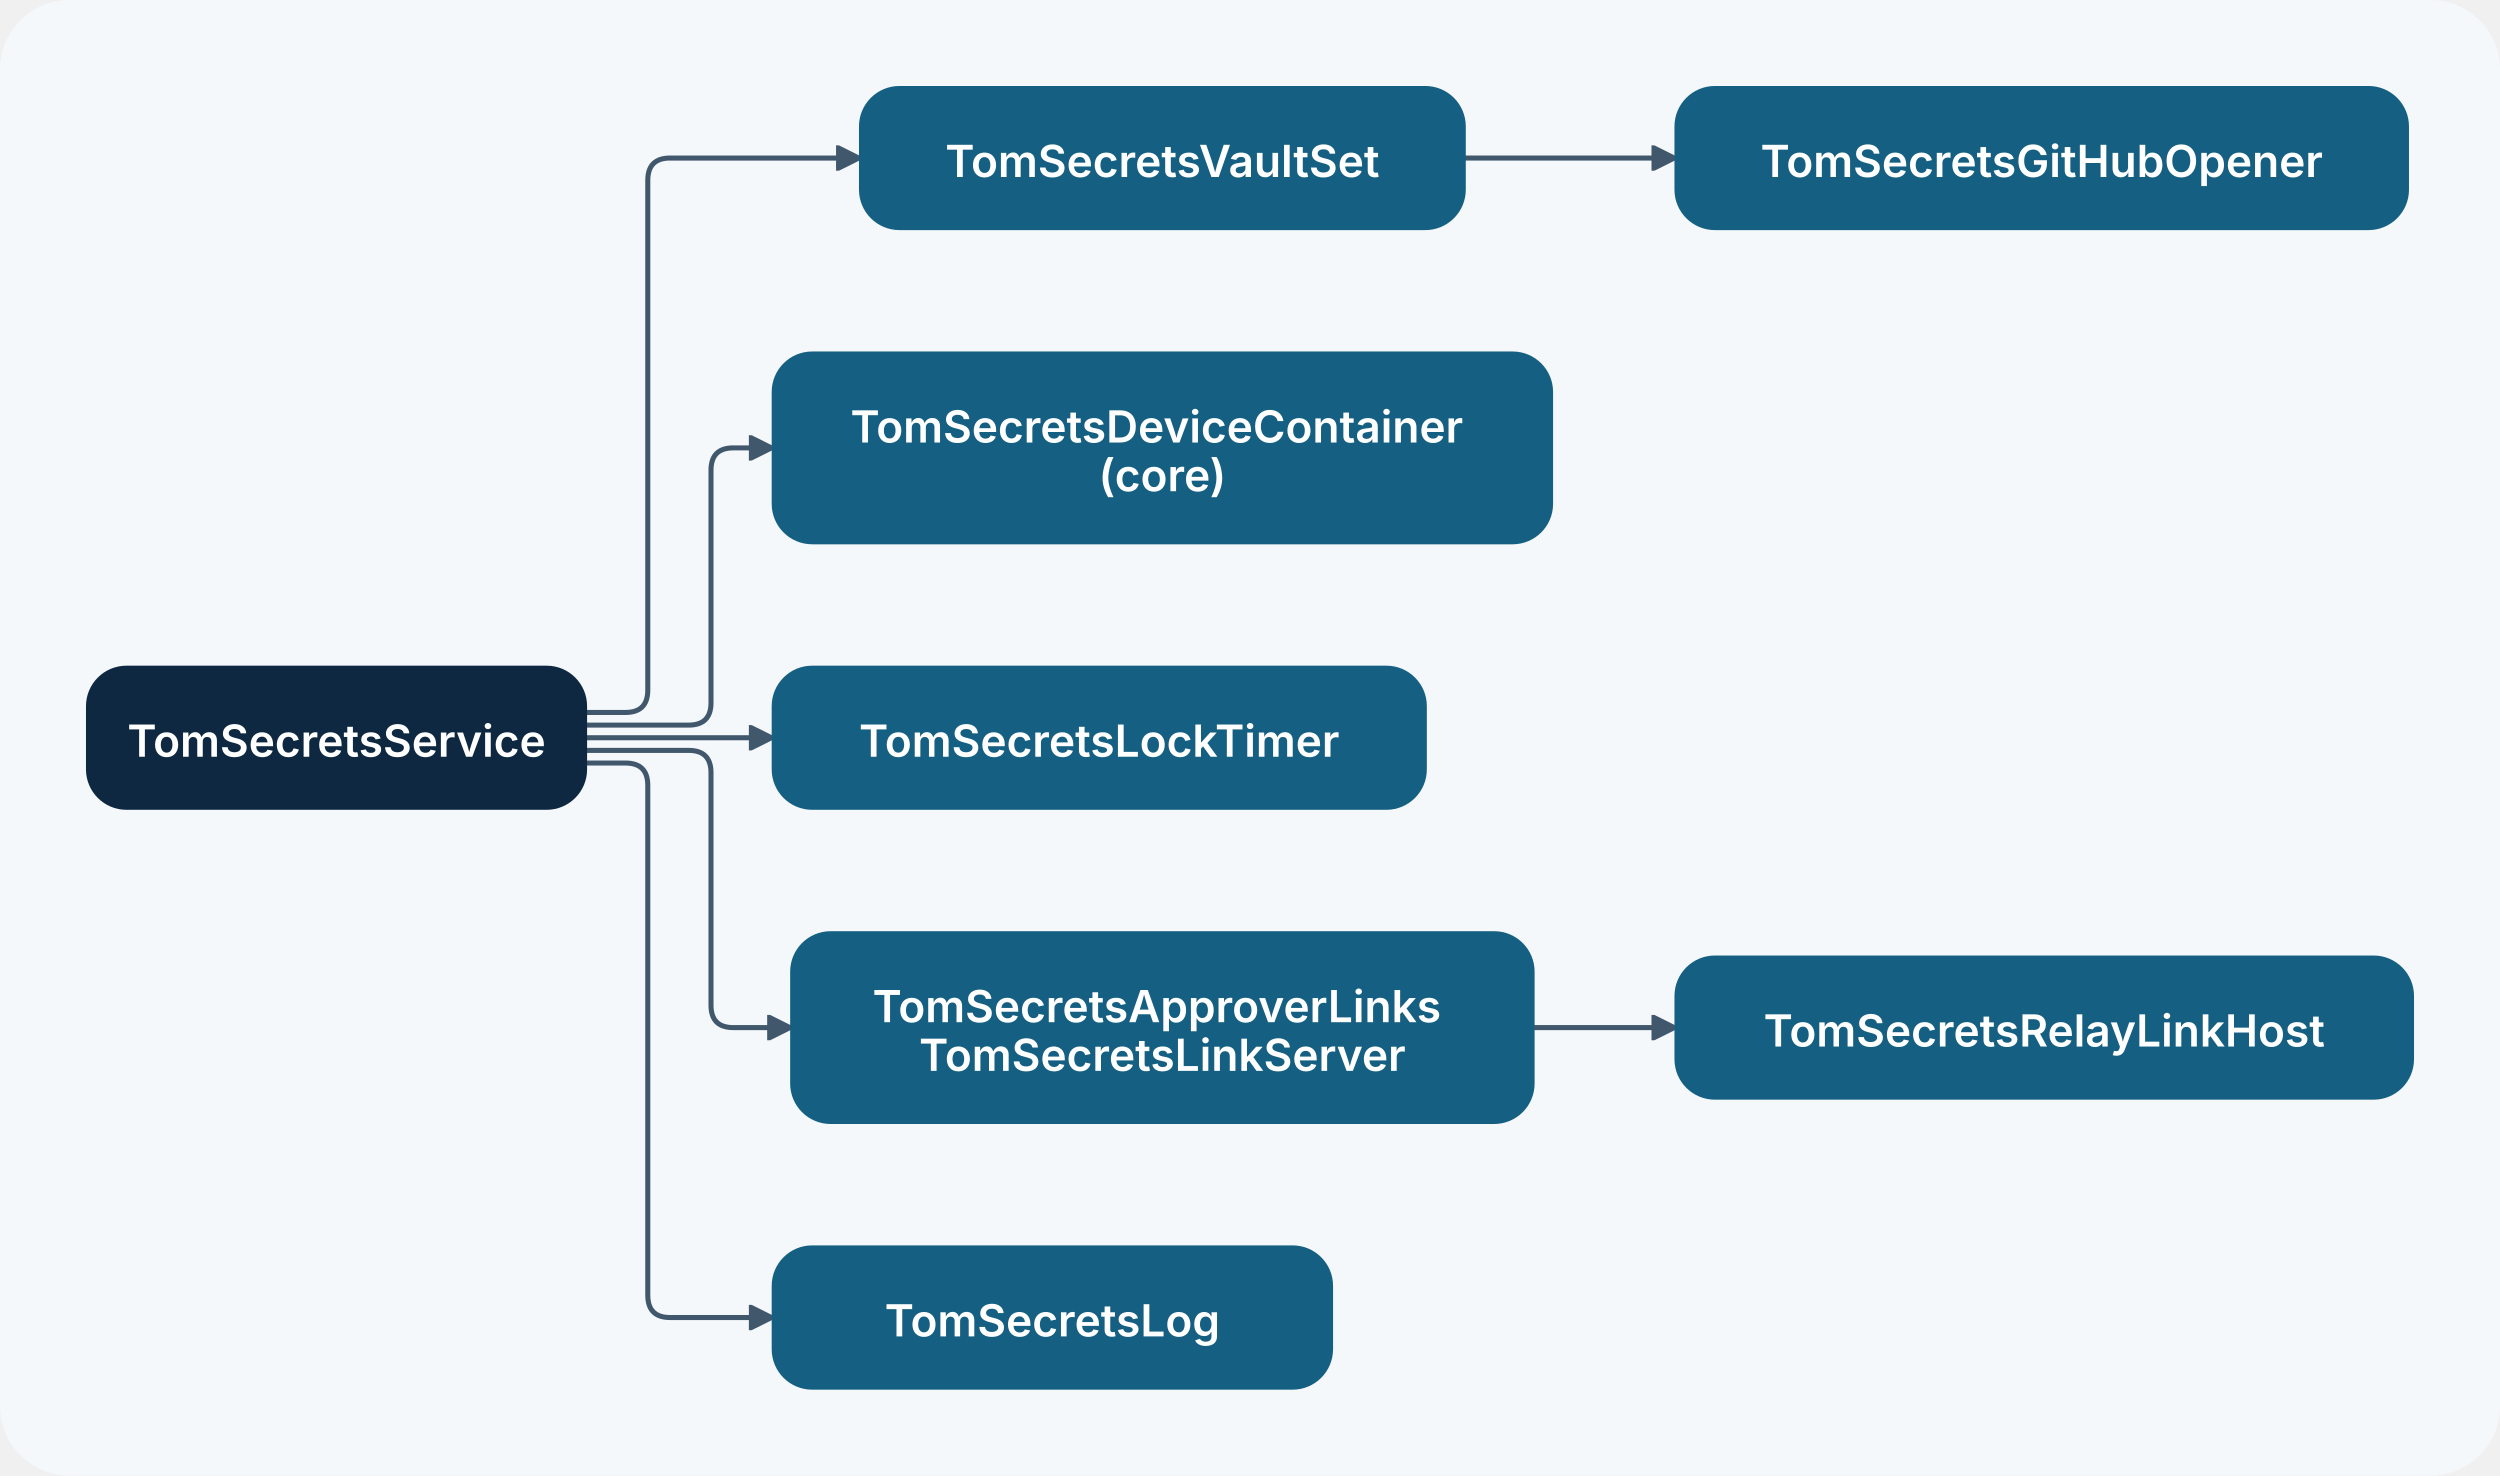
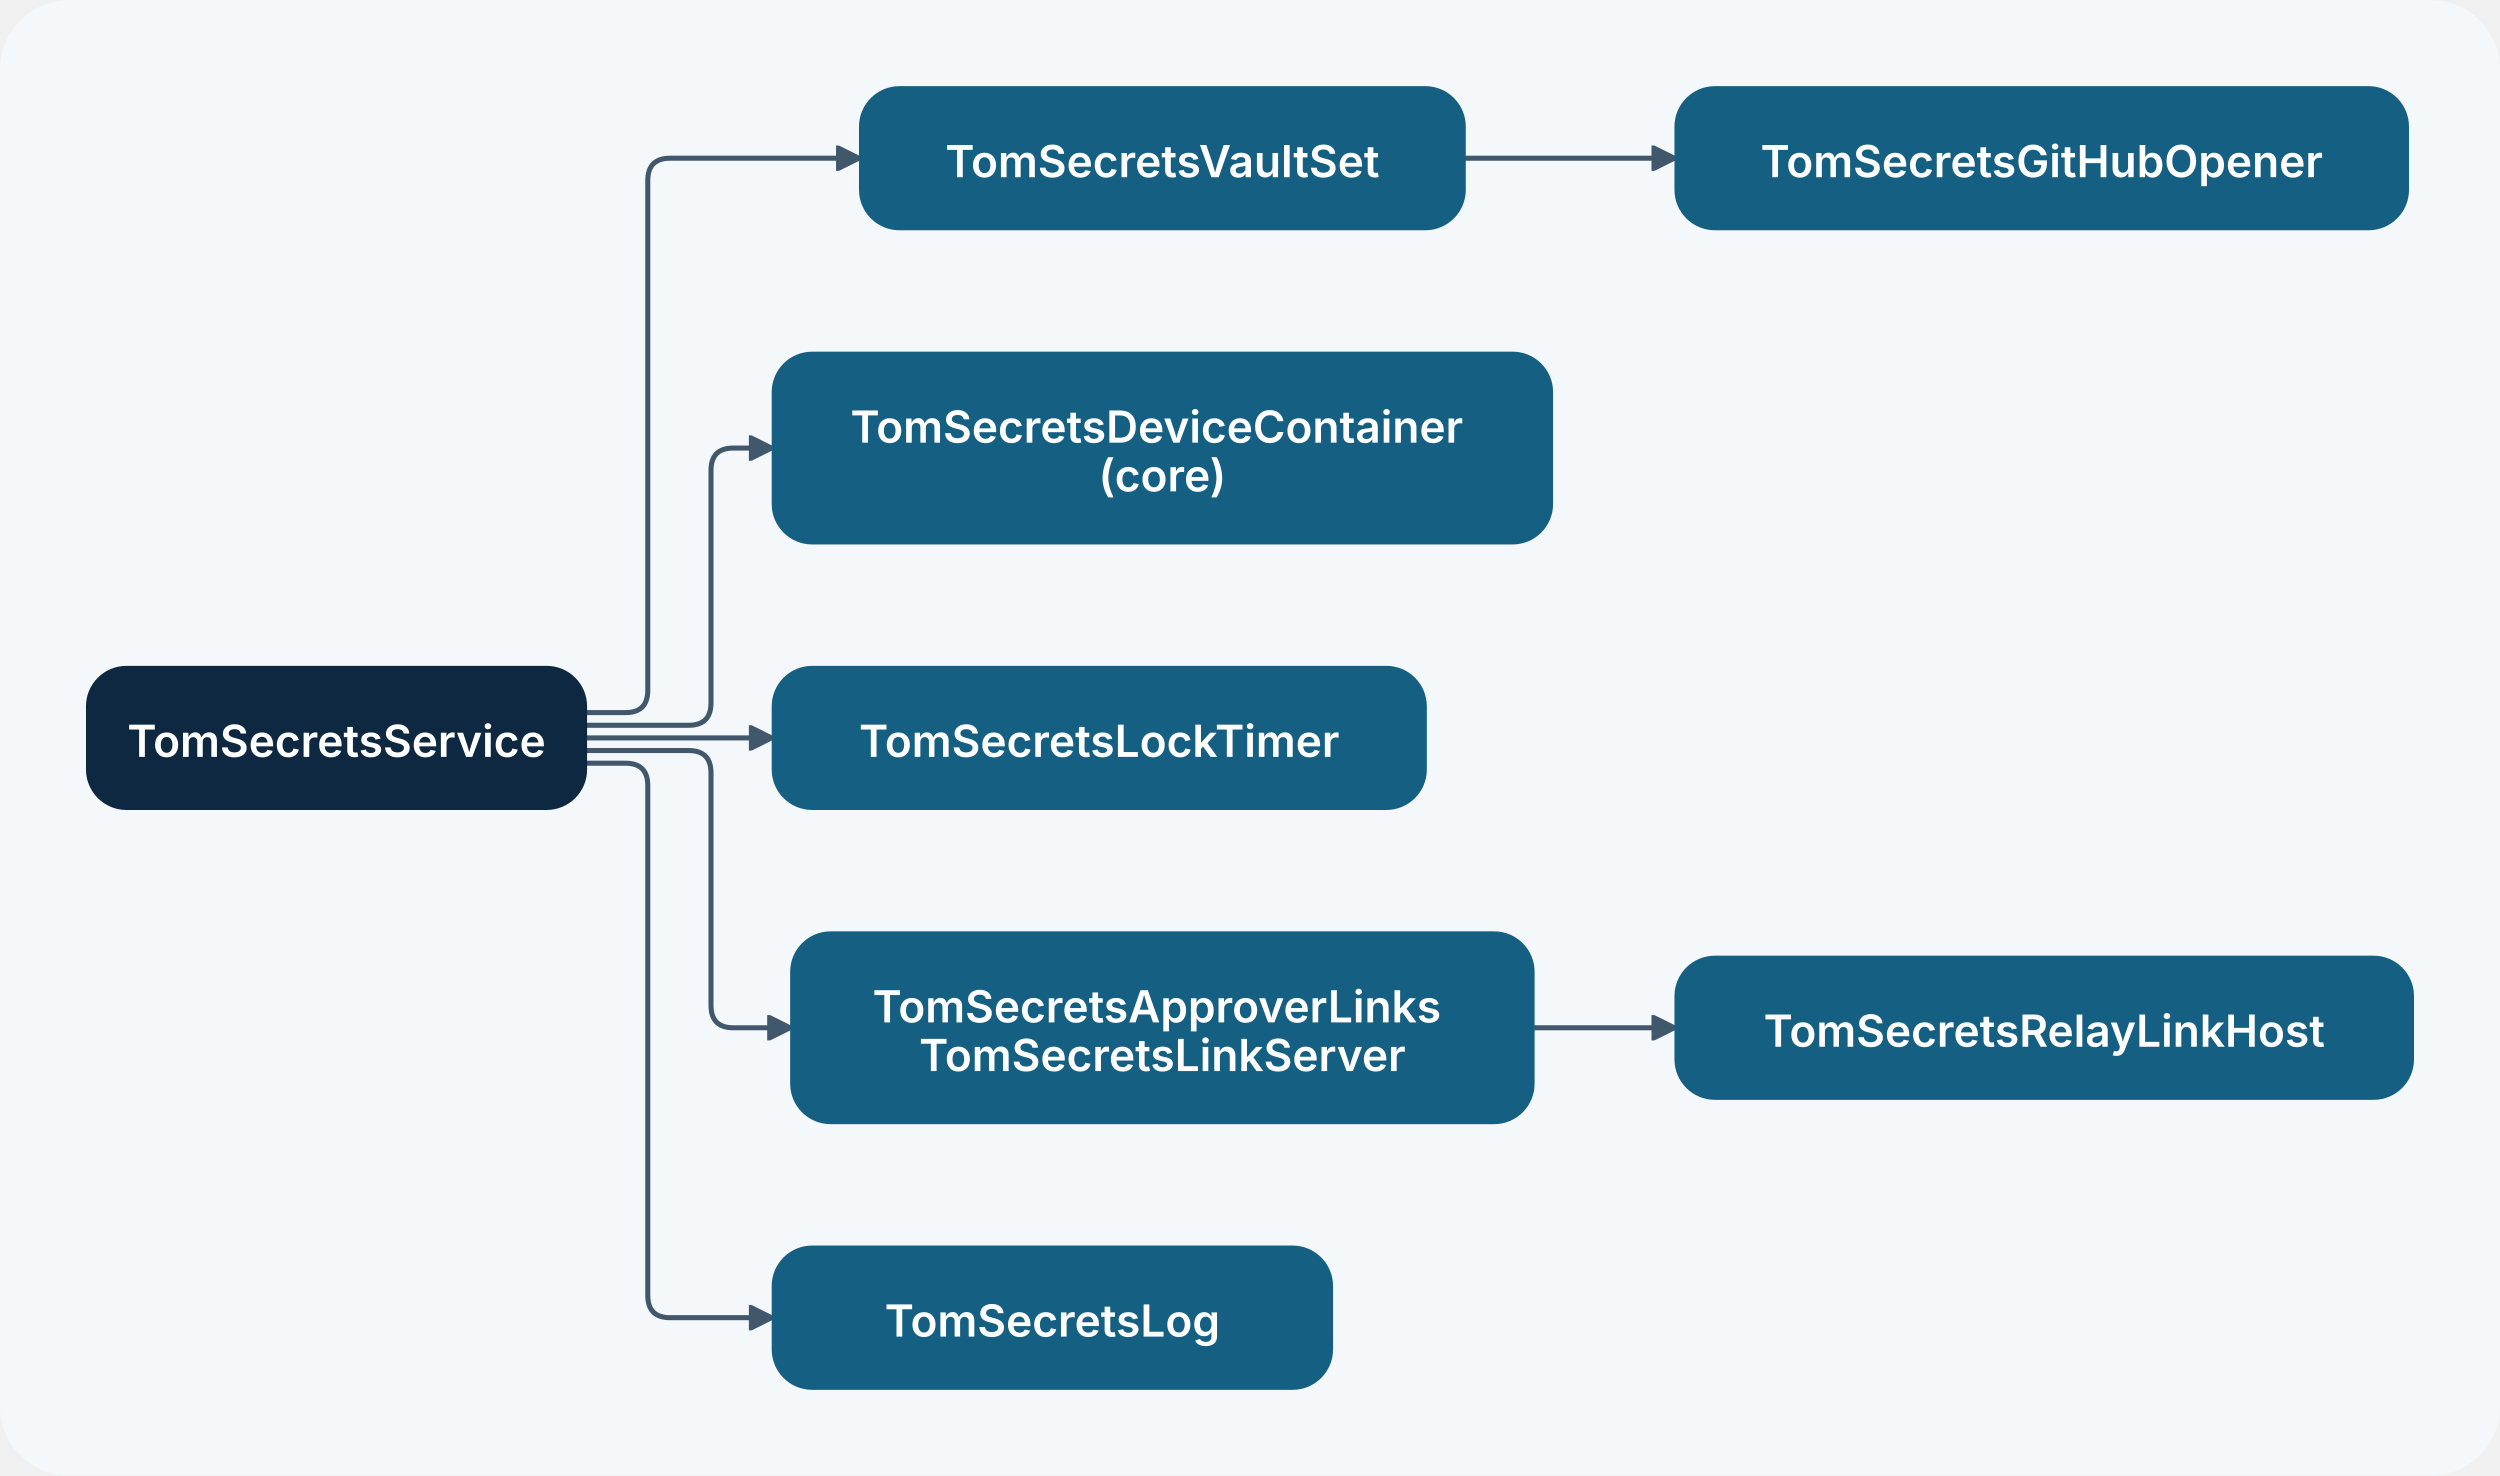
- <svg xmlns="http://www.w3.org/2000/svg" id="my-svg" width="100%" class="flowchart" viewBox="-16 -16 790.922 466.849" role="img" aria-label="The service's background parts" font-family="Inter, -apple-system, &quot;Segoe UI&quot;, Roboto, sans-serif" data-tsm-source="5c727f977843e805">
+ <svg xmlns="http://www.w3.org/2000/svg" id="my-svg" class="flowchart" viewBox="-16 -16 790.922 466.849" width="791" height="467" role="img" aria-label="The service's background parts" font-family="Inter, -apple-system, &quot;Segoe UI&quot;, Roboto, sans-serif" data-tsm-source="a6348b4eae44263c">
  <rect class="tsm-panel" x="-16" y="-16" width="790.922" height="466.849" rx="22" fill="#F4F8FB" />
-   <style>#my-svg{font-family:Inter,-apple-system,"Segoe UI",Roboto,sans-serif;font-size:14px;fill:#0E2841;}@keyframes edge-animation-frame{from{stroke-dashoffset:0;}}@keyframes dash{to{stroke-dashoffset:0;}}#my-svg .edge-animation-slow{stroke-dasharray:9,5!important;stroke-dashoffset:900;animation:dash 50s linear infinite;stroke-linecap:round;}#my-svg .edge-animation-fast{stroke-dasharray:9,5!important;stroke-dashoffset:900;animation:dash 20s linear infinite;stroke-linecap:round;}#my-svg .error-icon{fill:#FFFFFF;}#my-svg .error-text{fill:#000000;stroke:#000000;}#my-svg .edge-thickness-normal{stroke-width:1px;}#my-svg .edge-thickness-thick{stroke-width:3.5px;}#my-svg .edge-pattern-solid{stroke-dasharray:0;}#my-svg .edge-thickness-invisible{stroke-width:0;fill:none;}#my-svg .edge-pattern-dashed{stroke-dasharray:3;}#my-svg .edge-pattern-dotted{stroke-dasharray:2;}#my-svg .marker{fill:#41576C;stroke:#41576C;}#my-svg .marker.cross{stroke:#41576C;}#my-svg svg{font-family:Inter,-apple-system,"Segoe UI",Roboto,sans-serif;font-size:14px;}#my-svg p{margin:0;}#my-svg .label{font-family:Inter,-apple-system,"Segoe UI",Roboto,sans-serif;color:#0E2841;}#my-svg .cluster-label text{fill:#0E2841;}#my-svg .cluster-label span{color:#0E2841;}#my-svg .cluster-label span p{background-color:transparent;}#my-svg .label text,#my-svg span{fill:#0E2841;color:#0E2841;}#my-svg .node rect,#my-svg .node circle,#my-svg .node ellipse,#my-svg .node polygon,#my-svg .node path{fill:#FFFFFF;stroke:#D7E1EA;stroke-width:1px;}#my-svg .rough-node .label text,#my-svg .node .label text,#my-svg .image-shape .label,#my-svg .icon-shape .label{text-anchor:middle;}#my-svg .node .katex path{fill:#000;stroke:#000;stroke-width:1px;}#my-svg .rough-node .label,#my-svg .node .label,#my-svg .image-shape .label,#my-svg .icon-shape .label{text-align:center;}#my-svg .node.clickable{cursor:pointer;}#my-svg .root .anchor path{fill:#41576C!important;stroke-width:0;stroke:#41576C;}#my-svg .arrowheadPath{fill:#0b0704;}#my-svg .edgePaths .path{stroke:#41576C;stroke-width:1px;}#my-svg .flowchart-link{stroke:#41576C;fill:none;}#my-svg .edgeLabel{background-color:#F4F8FB;text-align:center;}#my-svg .edgeLabel p{background-color:#F4F8FB;}#my-svg .edgeLabel rect{opacity:0.5;background-color:#F4F8FB;fill:#F4F8FB;}#my-svg .labelBkg{background-color:rgba(244, 248, 251, 0.5);}#my-svg .cluster rect{fill:#FFFFFF;stroke:#C9D8E4;stroke-width:1px;}#my-svg .cluster text{fill:#0E2841;}#my-svg .cluster span{color:#0E2841;}#my-svg .node .collapsed-indicator{fill:#C9D8E4;stroke:none;opacity:0.6;}#my-svg .node .collapsed-separator{stroke:#C9D8E4;stroke-width:0.75px;}#my-svg div.mermaidTooltip{position:absolute;text-align:center;max-width:200px;padding:2px;font-family:Inter,-apple-system,"Segoe UI",Roboto,sans-serif;font-size:12px;background:#FFFFFF;border:1px solid hsl(0, 0%, 90%);border-radius:2px;pointer-events:none;z-index:100;}#my-svg .flowchartTitleText{text-anchor:middle;font-size:18px;fill:#0E2841;}#my-svg rect.text{fill:none;stroke-width:0;}#my-svg .icon-shape,#my-svg .image-shape{background-color:#F4F8FB;text-align:center;}#my-svg .icon-shape p,#my-svg .image-shape p{background-color:#F4F8FB;padding:2px;}#my-svg .icon-shape .label rect,#my-svg .image-shape .label rect{opacity:0.5;background-color:#F4F8FB;fill:#F4F8FB;}#my-svg .label-icon{display:inline-block;height:1em;overflow:visible;vertical-align:-0.125em;}#my-svg .node .label-icon path{fill:currentColor;stroke:revert;stroke-width:revert;}#my-svg .node .neo-node{stroke:#D7E1EA;}#my-svg [data-look="neo"].node rect,#my-svg [data-look="neo"].cluster rect,#my-svg [data-look="neo"].node polygon{stroke:url(#my-svg-gradient);filter:drop-shadow( 1px 2px 2px rgba(185,185,185,1));}#my-svg [data-look="neo"].swimlane.cluster rect{filter:none;}#my-svg [data-look="neo"].node path{stroke:url(#my-svg-gradient);stroke-width:1px;}#my-svg [data-look="neo"].node .outer-path{filter:drop-shadow( 1px 2px 2px rgba(185,185,185,1));}#my-svg [data-look="neo"].node .neo-line path{stroke:#D7E1EA;filter:none;}#my-svg [data-look="neo"].node circle{stroke:url(#my-svg-gradient);filter:drop-shadow( 1px 2px 2px rgba(185,185,185,1));}#my-svg [data-look="neo"].node circle .state-start{fill:#000000;}#my-svg [data-look="neo"].icon-shape .icon{fill:url(#my-svg-gradient);filter:drop-shadow( 1px 2px 2px rgba(185,185,185,1));}#my-svg [data-look="neo"].icon-shape .icon-neo path{stroke:url(#my-svg-gradient);filter:drop-shadow( 1px 2px 2px rgba(185,185,185,1));}#my-svg .node rect,#my-svg .node polygon,#my-svg .node path,#my-svg .node circle{rx:12px;ry:12px;stroke-width:1.6px;}#my-svg .edgePath .path,#my-svg .flowchart-link{stroke-width:1.6px;}#my-svg .cluster rect{rx:18px;ry:18px;stroke-width:1.6px;}#my-svg .cluster-label .nodeLabel,#my-svg .cluster-label text{font-weight:700;letter-spacing:0.04em;text-transform:uppercase;font-size:13px;}#my-svg .nodeLabel,#my-svg .node text,#my-svg .node tspan{font-weight:600!important;}#my-svg .cluster-label tspan{font-weight:700!important;}#my-svg .edgeLabel,#my-svg .edgeLabel text,#my-svg .edgeLabel tspan{font-size:11.5px;fill:rgb(65, 87, 108);color:rgb(65, 87, 108);font-weight:400!important;}#my-svg .edgeLabel rect,#my-svg .labelBkg{opacity:1!important;fill:rgb(244, 248, 251)!important;}#my-svg .node,#my-svg .cluster,#my-svg .node rect,#my-svg .node path,#my-svg .node polygon,#my-svg .cluster rect{filter:none!important;}#my-svg .edge-pattern-dotted,#my-svg .edge-pattern-dashed{stroke:rgb(160, 43, 147)!important;stroke-dasharray:6,5!important;}#my-svg marker path{fill:rgb(65, 87, 108);stroke:rgb(65, 87, 108);}#my-svg :root{--mermaid-font-family:Inter,-apple-system,"Segoe UI",Roboto,sans-serif;}#my-svg .program rect{fill:rgb(14, 40, 65)!important;color:rgb(255, 255, 255)!important;stroke:rgb(14, 40, 65)!important;}#my-svg .program polygon{fill:rgb(14, 40, 65)!important;color:rgb(255, 255, 255)!important;stroke:rgb(14, 40, 65)!important;}#my-svg .program ellipse{fill:rgb(14, 40, 65)!important;color:rgb(255, 255, 255)!important;stroke:rgb(14, 40, 65)!important;}#my-svg .program circle{fill:rgb(14, 40, 65)!important;color:rgb(255, 255, 255)!important;stroke:rgb(14, 40, 65)!important;}#my-svg .program path{fill:rgb(14, 40, 65)!important;color:rgb(255, 255, 255)!important;stroke:rgb(14, 40, 65)!important;}#my-svg .program tspan{fill:rgb(255, 255, 255)!important;}#my-svg .library rect{fill:rgb(21, 96, 130)!important;color:rgb(255, 255, 255)!important;stroke:rgb(21, 96, 130)!important;}#my-svg .library polygon{fill:rgb(21, 96, 130)!important;color:rgb(255, 255, 255)!important;stroke:rgb(21, 96, 130)!important;}#my-svg .library ellipse{fill:rgb(21, 96, 130)!important;color:rgb(255, 255, 255)!important;stroke:rgb(21, 96, 130)!important;}#my-svg .library circle{fill:rgb(21, 96, 130)!important;color:rgb(255, 255, 255)!important;stroke:rgb(21, 96, 130)!important;}#my-svg .library path{fill:rgb(21, 96, 130)!important;color:rgb(255, 255, 255)!important;stroke:rgb(21, 96, 130)!important;}#my-svg .library tspan{fill:rgb(255, 255, 255)!important;}#my-svg .client rect{fill:rgb(234, 244, 250)!important;color:rgb(14, 40, 65)!important;stroke:rgb(191, 217, 234)!important;}#my-svg .client polygon{fill:rgb(234, 244, 250)!important;color:rgb(14, 40, 65)!important;stroke:rgb(191, 217, 234)!important;}#my-svg .client ellipse{fill:rgb(234, 244, 250)!important;color:rgb(14, 40, 65)!important;stroke:rgb(191, 217, 234)!important;}#my-svg .client circle{fill:rgb(234, 244, 250)!important;color:rgb(14, 40, 65)!important;stroke:rgb(191, 217, 234)!important;}#my-svg .client path{fill:rgb(234, 244, 250)!important;color:rgb(14, 40, 65)!important;stroke:rgb(191, 217, 234)!important;}#my-svg .client tspan{fill:rgb(14, 40, 65)!important;}#my-svg .file rect{fill:rgb(255, 247, 237)!important;color:rgb(14, 40, 65)!important;stroke:rgb(243, 214, 190)!important;}#my-svg .file polygon{fill:rgb(255, 247, 237)!important;color:rgb(14, 40, 65)!important;stroke:rgb(243, 214, 190)!important;}#my-svg .file ellipse{fill:rgb(255, 247, 237)!important;color:rgb(14, 40, 65)!important;stroke:rgb(243, 214, 190)!important;}#my-svg .file circle{fill:rgb(255, 247, 237)!important;color:rgb(14, 40, 65)!important;stroke:rgb(243, 214, 190)!important;}#my-svg .file path{fill:rgb(255, 247, 237)!important;color:rgb(14, 40, 65)!important;stroke:rgb(243, 214, 190)!important;}#my-svg .file tspan{fill:rgb(14, 40, 65)!important;}#my-svg .vault rect{fill:rgb(231, 246, 236)!important;color:rgb(31, 122, 46)!important;stroke:rgb(158, 217, 174)!important;}#my-svg .vault polygon{fill:rgb(231, 246, 236)!important;color:rgb(31, 122, 46)!important;stroke:rgb(158, 217, 174)!important;}#my-svg .vault ellipse{fill:rgb(231, 246, 236)!important;color:rgb(31, 122, 46)!important;stroke:rgb(158, 217, 174)!important;}#my-svg .vault circle{fill:rgb(231, 246, 236)!important;color:rgb(31, 122, 46)!important;stroke:rgb(158, 217, 174)!important;}#my-svg .vault path{fill:rgb(231, 246, 236)!important;color:rgb(31, 122, 46)!important;stroke:rgb(158, 217, 174)!important;}#my-svg .vault tspan{fill:rgb(31, 122, 46)!important;}#my-svg .key rect{fill:rgb(243, 236, 247)!important;color:rgb(122, 33, 134)!important;stroke:rgb(201, 182, 216)!important;}#my-svg .key polygon{fill:rgb(243, 236, 247)!important;color:rgb(122, 33, 134)!important;stroke:rgb(201, 182, 216)!important;}#my-svg .key ellipse{fill:rgb(243, 236, 247)!important;color:rgb(122, 33, 134)!important;stroke:rgb(201, 182, 216)!important;}#my-svg .key circle{fill:rgb(243, 236, 247)!important;color:rgb(122, 33, 134)!important;stroke:rgb(201, 182, 216)!important;}#my-svg .key path{fill:rgb(243, 236, 247)!important;color:rgb(122, 33, 134)!important;stroke:rgb(201, 182, 216)!important;}#my-svg .key tspan{fill:rgb(122, 33, 134)!important;}#my-svg .external rect{fill:rgb(255, 255, 255)!important;color:rgb(14, 40, 65)!important;stroke:rgb(215, 225, 234)!important;}#my-svg .external polygon{fill:rgb(255, 255, 255)!important;color:rgb(14, 40, 65)!important;stroke:rgb(215, 225, 234)!important;}#my-svg .external ellipse{fill:rgb(255, 255, 255)!important;color:rgb(14, 40, 65)!important;stroke:rgb(215, 225, 234)!important;}#my-svg .external circle{fill:rgb(255, 255, 255)!important;color:rgb(14, 40, 65)!important;stroke:rgb(215, 225, 234)!important;}#my-svg .external path{fill:rgb(255, 255, 255)!important;color:rgb(14, 40, 65)!important;stroke:rgb(215, 225, 234)!important;}#my-svg .external tspan{fill:rgb(14, 40, 65)!important;}#my-svg .person rect{fill:rgb(234, 244, 250)!important;color:rgb(14, 40, 65)!important;stroke:rgb(191, 217, 234)!important;}#my-svg .person polygon{fill:rgb(234, 244, 250)!important;color:rgb(14, 40, 65)!important;stroke:rgb(191, 217, 234)!important;}#my-svg .person ellipse{fill:rgb(234, 244, 250)!important;color:rgb(14, 40, 65)!important;stroke:rgb(191, 217, 234)!important;}#my-svg .person circle{fill:rgb(234, 244, 250)!important;color:rgb(14, 40, 65)!important;stroke:rgb(191, 217, 234)!important;}#my-svg .person path{fill:rgb(234, 244, 250)!important;color:rgb(14, 40, 65)!important;stroke:rgb(191, 217, 234)!important;}#my-svg .person tspan{fill:rgb(14, 40, 65)!important;}#my-svg .zoneDevice rect{fill:rgb(255, 255, 255)!important;color:rgb(14, 40, 65)!important;stroke:rgb(201, 216, 228)!important;}#my-svg .zoneDevice polygon{fill:rgb(255, 255, 255)!important;color:rgb(14, 40, 65)!important;stroke:rgb(201, 216, 228)!important;}#my-svg .zoneDevice ellipse{fill:rgb(255, 255, 255)!important;color:rgb(14, 40, 65)!important;stroke:rgb(201, 216, 228)!important;}#my-svg .zoneDevice circle{fill:rgb(255, 255, 255)!important;color:rgb(14, 40, 65)!important;stroke:rgb(201, 216, 228)!important;}#my-svg .zoneDevice path{fill:rgb(255, 255, 255)!important;color:rgb(14, 40, 65)!important;stroke:rgb(201, 216, 228)!important;}#my-svg .zoneDevice tspan{fill:rgb(14, 40, 65)!important;}#my-svg .zoneSandbox rect{fill:rgb(255, 247, 237)!important;color:rgb(14, 40, 65)!important;stroke:rgb(243, 214, 190)!important;}#my-svg .zoneSandbox polygon{fill:rgb(255, 247, 237)!important;color:rgb(14, 40, 65)!important;stroke:rgb(243, 214, 190)!important;}#my-svg .zoneSandbox ellipse{fill:rgb(255, 247, 237)!important;color:rgb(14, 40, 65)!important;stroke:rgb(243, 214, 190)!important;}#my-svg .zoneSandbox circle{fill:rgb(255, 247, 237)!important;color:rgb(14, 40, 65)!important;stroke:rgb(243, 214, 190)!important;}#my-svg .zoneSandbox path{fill:rgb(255, 247, 237)!important;color:rgb(14, 40, 65)!important;stroke:rgb(243, 214, 190)!important;}#my-svg .zoneSandbox tspan{fill:rgb(14, 40, 65)!important;}#my-svg .zoneRemote rect{fill:rgb(241, 239, 232)!important;color:rgb(14, 40, 65)!important;stroke:rgb(211, 209, 199)!important;}#my-svg .zoneRemote polygon{fill:rgb(241, 239, 232)!important;color:rgb(14, 40, 65)!important;stroke:rgb(211, 209, 199)!important;}#my-svg .zoneRemote ellipse{fill:rgb(241, 239, 232)!important;color:rgb(14, 40, 65)!important;stroke:rgb(211, 209, 199)!important;}#my-svg .zoneRemote circle{fill:rgb(241, 239, 232)!important;color:rgb(14, 40, 65)!important;stroke:rgb(211, 209, 199)!important;}#my-svg .zoneRemote path{fill:rgb(241, 239, 232)!important;color:rgb(14, 40, 65)!important;stroke:rgb(211, 209, 199)!important;}#my-svg .zoneRemote tspan{fill:rgb(14, 40, 65)!important;}</style>
+   <style>#my-svg{font-family:Inter,-apple-system,"Segoe UI",Roboto,sans-serif;font-size:14px;fill:#0E2841;}@keyframes edge-animation-frame{from{stroke-dashoffset:0;}}@keyframes dash{to{stroke-dashoffset:0;}}#my-svg .edge-animation-slow{stroke-dasharray:9,5!important;stroke-dashoffset:900;animation:dash 50s linear infinite;stroke-linecap:round;}#my-svg .edge-animation-fast{stroke-dasharray:9,5!important;stroke-dashoffset:900;animation:dash 20s linear infinite;stroke-linecap:round;}#my-svg .error-icon{fill:#FFFFFF;}#my-svg .error-text{fill:#000000;stroke:#000000;}#my-svg .edge-thickness-normal{stroke-width:1px;}#my-svg .edge-thickness-thick{stroke-width:3.5px;}#my-svg .edge-pattern-solid{stroke-dasharray:0;}#my-svg .edge-thickness-invisible{stroke-width:0;fill:none;}#my-svg .edge-pattern-dashed{stroke-dasharray:3;}#my-svg .edge-pattern-dotted{stroke-dasharray:2;}#my-svg .marker{fill:#41576C;stroke:#41576C;}#my-svg .marker.cross{stroke:#41576C;}#my-svg svg{font-family:Inter,-apple-system,"Segoe UI",Roboto,sans-serif;font-size:14px;}#my-svg p{margin:0;}#my-svg .label{font-family:Inter,-apple-system,"Segoe UI",Roboto,sans-serif;color:#0E2841;}#my-svg .cluster-label text{fill:#0E2841;}#my-svg .cluster-label span{color:#0E2841;}#my-svg .cluster-label span p{background-color:transparent;}#my-svg .label text,#my-svg span{fill:#0E2841;color:#0E2841;}#my-svg .node rect,#my-svg .node circle,#my-svg .node ellipse,#my-svg .node polygon,#my-svg .node path{fill:#FFFFFF;stroke:#D7E1EA;stroke-width:1px;}#my-svg .rough-node .label text,#my-svg .node .label text,#my-svg .image-shape .label,#my-svg .icon-shape .label{text-anchor:middle;}#my-svg .node .katex path{fill:#000;stroke:#000;stroke-width:1px;}#my-svg .rough-node .label,#my-svg .node .label,#my-svg .image-shape .label,#my-svg .icon-shape .label{text-align:center;}#my-svg .node.clickable{cursor:pointer;}#my-svg .root .anchor path{fill:#41576C!important;stroke-width:0;stroke:#41576C;}#my-svg .arrowheadPath{fill:#0b0704;}#my-svg .edgePaths .path{stroke:#41576C;stroke-width:1px;}#my-svg .flowchart-link{stroke:#41576C;fill:none;}#my-svg .edgeLabel{background-color:#F4F8FB;text-align:center;}#my-svg .edgeLabel p{background-color:#F4F8FB;}#my-svg .edgeLabel rect{opacity:0.5;background-color:#F4F8FB;fill:#F4F8FB;}#my-svg .labelBkg{background-color:rgba(244, 248, 251, 0.5);}#my-svg .cluster rect{fill:#FFFFFF;stroke:#C9D8E4;stroke-width:1px;}#my-svg .cluster text{fill:#0E2841;}#my-svg .cluster span{color:#0E2841;}#my-svg .node .collapsed-indicator{fill:#C9D8E4;stroke:none;opacity:0.6;}#my-svg .node .collapsed-separator{stroke:#C9D8E4;stroke-width:0.75px;}#my-svg div.mermaidTooltip{position:absolute;text-align:center;max-width:200px;padding:2px;font-family:Inter,-apple-system,"Segoe UI",Roboto,sans-serif;font-size:12px;background:#FFFFFF;border:1px solid hsl(0, 0%, 90%);border-radius:2px;pointer-events:none;z-index:100;}#my-svg .flowchartTitleText{text-anchor:middle;font-size:18px;fill:#0E2841;}#my-svg rect.text{fill:none;stroke-width:0;}#my-svg .icon-shape,#my-svg .image-shape{background-color:#F4F8FB;text-align:center;}#my-svg .icon-shape p,#my-svg .image-shape p{background-color:#F4F8FB;padding:2px;}#my-svg .icon-shape .label rect,#my-svg .image-shape .label rect{opacity:0.5;background-color:#F4F8FB;fill:#F4F8FB;}#my-svg .label-icon{display:inline-block;height:1em;overflow:visible;vertical-align:-0.125em;}#my-svg .node .label-icon path{fill:currentColor;stroke:revert;stroke-width:revert;}#my-svg .node .neo-node{stroke:#D7E1EA;}#my-svg [data-look="neo"].node rect,#my-svg [data-look="neo"].cluster rect,#my-svg [data-look="neo"].node polygon{stroke:url(#my-svg-gradient);filter:drop-shadow( 1px 2px 2px rgba(185,185,185,1));}#my-svg [data-look="neo"].swimlane.cluster rect{filter:none;}#my-svg [data-look="neo"].node path{stroke:url(#my-svg-gradient);stroke-width:1px;}#my-svg [data-look="neo"].node .outer-path{filter:drop-shadow( 1px 2px 2px rgba(185,185,185,1));}#my-svg [data-look="neo"].node .neo-line path{stroke:#D7E1EA;filter:none;}#my-svg [data-look="neo"].node circle{stroke:url(#my-svg-gradient);filter:drop-shadow( 1px 2px 2px rgba(185,185,185,1));}#my-svg [data-look="neo"].node circle .state-start{fill:#000000;}#my-svg [data-look="neo"].icon-shape .icon{fill:url(#my-svg-gradient);filter:drop-shadow( 1px 2px 2px rgba(185,185,185,1));}#my-svg [data-look="neo"].icon-shape .icon-neo path{stroke:url(#my-svg-gradient);filter:drop-shadow( 1px 2px 2px rgba(185,185,185,1));}#my-svg .node rect,#my-svg .node polygon,#my-svg .node path,#my-svg .node circle{rx:12px;ry:12px;stroke-width:1.6px;}#my-svg .edgePath .path,#my-svg .flowchart-link{stroke-width:1.6px;}#my-svg .cluster rect{rx:18px;ry:18px;stroke-width:1.6px;}#my-svg .cluster-label .nodeLabel,#my-svg .cluster-label text{font-weight:700;letter-spacing:0.04em;text-transform:uppercase;font-size:13px;}#my-svg .nodeLabel,#my-svg .node text,#my-svg .node tspan{font-weight:600!important;}#my-svg .cluster-label tspan{font-weight:700!important;}#my-svg .edgeLabel,#my-svg .edgeLabel text,#my-svg .edgeLabel tspan{font-size:11.5px;fill:rgb(65, 87, 108);color:rgb(65, 87, 108);font-weight:400!important;}#my-svg .edgeLabel rect,#my-svg .labelBkg{opacity:1!important;fill:rgb(244, 248, 251)!important;}#my-svg .node,#my-svg .cluster,#my-svg .node rect,#my-svg .node path,#my-svg .node polygon,#my-svg .cluster rect{filter:none!important;}#my-svg .edge-pattern-dotted,#my-svg .edge-pattern-dashed{stroke:rgb(160, 43, 147)!important;stroke-dasharray:6,5!important;}#my-svg marker path{fill:rgb(65, 87, 108);stroke:rgb(65, 87, 108);}#my-svg :root{--mermaid-font-family:Inter,-apple-system,"Segoe UI",Roboto,sans-serif;}#my-svg .program rect{fill:rgb(14, 40, 65)!important;color:rgb(255, 255, 255)!important;stroke:rgb(14, 40, 65)!important;}#my-svg .program polygon{fill:rgb(14, 40, 65)!important;color:rgb(255, 255, 255)!important;stroke:rgb(14, 40, 65)!important;}#my-svg .program ellipse{fill:rgb(14, 40, 65)!important;color:rgb(255, 255, 255)!important;stroke:rgb(14, 40, 65)!important;}#my-svg .program circle{fill:rgb(14, 40, 65)!important;color:rgb(255, 255, 255)!important;stroke:rgb(14, 40, 65)!important;}#my-svg .program path{fill:rgb(14, 40, 65)!important;color:rgb(255, 255, 255)!important;stroke:rgb(14, 40, 65)!important;}#my-svg .program tspan{fill:rgb(255, 255, 255)!important;}#my-svg .library rect{fill:rgb(21, 96, 130)!important;color:rgb(255, 255, 255)!important;stroke:rgb(21, 96, 130)!important;}#my-svg .library polygon{fill:rgb(21, 96, 130)!important;color:rgb(255, 255, 255)!important;stroke:rgb(21, 96, 130)!important;}#my-svg .library ellipse{fill:rgb(21, 96, 130)!important;color:rgb(255, 255, 255)!important;stroke:rgb(21, 96, 130)!important;}#my-svg .library circle{fill:rgb(21, 96, 130)!important;color:rgb(255, 255, 255)!important;stroke:rgb(21, 96, 130)!important;}#my-svg .library path{fill:rgb(21, 96, 130)!important;color:rgb(255, 255, 255)!important;stroke:rgb(21, 96, 130)!important;}#my-svg .library tspan{fill:rgb(255, 255, 255)!important;}#my-svg .client rect{fill:rgb(234, 244, 250)!important;color:rgb(14, 40, 65)!important;stroke:rgb(191, 217, 234)!important;}#my-svg .client polygon{fill:rgb(234, 244, 250)!important;color:rgb(14, 40, 65)!important;stroke:rgb(191, 217, 234)!important;}#my-svg .client ellipse{fill:rgb(234, 244, 250)!important;color:rgb(14, 40, 65)!important;stroke:rgb(191, 217, 234)!important;}#my-svg .client circle{fill:rgb(234, 244, 250)!important;color:rgb(14, 40, 65)!important;stroke:rgb(191, 217, 234)!important;}#my-svg .client path{fill:rgb(234, 244, 250)!important;color:rgb(14, 40, 65)!important;stroke:rgb(191, 217, 234)!important;}#my-svg .client tspan{fill:rgb(14, 40, 65)!important;}#my-svg .file rect{fill:rgb(255, 247, 237)!important;color:rgb(14, 40, 65)!important;stroke:rgb(243, 214, 190)!important;}#my-svg .file polygon{fill:rgb(255, 247, 237)!important;color:rgb(14, 40, 65)!important;stroke:rgb(243, 214, 190)!important;}#my-svg .file ellipse{fill:rgb(255, 247, 237)!important;color:rgb(14, 40, 65)!important;stroke:rgb(243, 214, 190)!important;}#my-svg .file circle{fill:rgb(255, 247, 237)!important;color:rgb(14, 40, 65)!important;stroke:rgb(243, 214, 190)!important;}#my-svg .file path{fill:rgb(255, 247, 237)!important;color:rgb(14, 40, 65)!important;stroke:rgb(243, 214, 190)!important;}#my-svg .file tspan{fill:rgb(14, 40, 65)!important;}#my-svg .vault rect{fill:rgb(231, 246, 236)!important;color:rgb(31, 122, 46)!important;stroke:rgb(158, 217, 174)!important;}#my-svg .vault polygon{fill:rgb(231, 246, 236)!important;color:rgb(31, 122, 46)!important;stroke:rgb(158, 217, 174)!important;}#my-svg .vault ellipse{fill:rgb(231, 246, 236)!important;color:rgb(31, 122, 46)!important;stroke:rgb(158, 217, 174)!important;}#my-svg .vault circle{fill:rgb(231, 246, 236)!important;color:rgb(31, 122, 46)!important;stroke:rgb(158, 217, 174)!important;}#my-svg .vault path{fill:rgb(231, 246, 236)!important;color:rgb(31, 122, 46)!important;stroke:rgb(158, 217, 174)!important;}#my-svg .vault tspan{fill:rgb(31, 122, 46)!important;}#my-svg .key rect{fill:rgb(243, 236, 247)!important;color:rgb(122, 33, 134)!important;stroke:rgb(201, 182, 216)!important;}#my-svg .key polygon{fill:rgb(243, 236, 247)!important;color:rgb(122, 33, 134)!important;stroke:rgb(201, 182, 216)!important;}#my-svg .key ellipse{fill:rgb(243, 236, 247)!important;color:rgb(122, 33, 134)!important;stroke:rgb(201, 182, 216)!important;}#my-svg .key circle{fill:rgb(243, 236, 247)!important;color:rgb(122, 33, 134)!important;stroke:rgb(201, 182, 216)!important;}#my-svg .key path{fill:rgb(243, 236, 247)!important;color:rgb(122, 33, 134)!important;stroke:rgb(201, 182, 216)!important;}#my-svg .key tspan{fill:rgb(122, 33, 134)!important;}#my-svg .external rect{fill:rgb(255, 255, 255)!important;color:rgb(14, 40, 65)!important;stroke:rgb(215, 225, 234)!important;}#my-svg .external polygon{fill:rgb(255, 255, 255)!important;color:rgb(14, 40, 65)!important;stroke:rgb(215, 225, 234)!important;}#my-svg .external ellipse{fill:rgb(255, 255, 255)!important;color:rgb(14, 40, 65)!important;stroke:rgb(215, 225, 234)!important;}#my-svg .external circle{fill:rgb(255, 255, 255)!important;color:rgb(14, 40, 65)!important;stroke:rgb(215, 225, 234)!important;}#my-svg .external path{fill:rgb(255, 255, 255)!important;color:rgb(14, 40, 65)!important;stroke:rgb(215, 225, 234)!important;}#my-svg .external tspan{fill:rgb(14, 40, 65)!important;}#my-svg .step rect{fill:rgb(255, 255, 255)!important;color:rgb(14, 40, 65)!important;stroke:rgb(65, 87, 108)!important;}#my-svg .step polygon{fill:rgb(255, 255, 255)!important;color:rgb(14, 40, 65)!important;stroke:rgb(65, 87, 108)!important;}#my-svg .step ellipse{fill:rgb(255, 255, 255)!important;color:rgb(14, 40, 65)!important;stroke:rgb(65, 87, 108)!important;}#my-svg .step circle{fill:rgb(255, 255, 255)!important;color:rgb(14, 40, 65)!important;stroke:rgb(65, 87, 108)!important;}#my-svg .step path{fill:rgb(255, 255, 255)!important;color:rgb(14, 40, 65)!important;stroke:rgb(65, 87, 108)!important;}#my-svg .step tspan{fill:rgb(14, 40, 65)!important;}#my-svg .decision rect{fill:rgb(255, 255, 255)!important;color:rgb(14, 40, 65)!important;stroke:rgb(65, 87, 108)!important;}#my-svg .decision polygon{fill:rgb(255, 255, 255)!important;color:rgb(14, 40, 65)!important;stroke:rgb(65, 87, 108)!important;}#my-svg .decision ellipse{fill:rgb(255, 255, 255)!important;color:rgb(14, 40, 65)!important;stroke:rgb(65, 87, 108)!important;}#my-svg .decision circle{fill:rgb(255, 255, 255)!important;color:rgb(14, 40, 65)!important;stroke:rgb(65, 87, 108)!important;}#my-svg .decision path{fill:rgb(255, 255, 255)!important;color:rgb(14, 40, 65)!important;stroke:rgb(65, 87, 108)!important;}#my-svg .decision tspan{fill:rgb(14, 40, 65)!important;}#my-svg .person rect{fill:rgb(234, 244, 250)!important;color:rgb(14, 40, 65)!important;stroke:rgb(191, 217, 234)!important;}#my-svg .person polygon{fill:rgb(234, 244, 250)!important;color:rgb(14, 40, 65)!important;stroke:rgb(191, 217, 234)!important;}#my-svg .person ellipse{fill:rgb(234, 244, 250)!important;color:rgb(14, 40, 65)!important;stroke:rgb(191, 217, 234)!important;}#my-svg .person circle{fill:rgb(234, 244, 250)!important;color:rgb(14, 40, 65)!important;stroke:rgb(191, 217, 234)!important;}#my-svg .person path{fill:rgb(234, 244, 250)!important;color:rgb(14, 40, 65)!important;stroke:rgb(191, 217, 234)!important;}#my-svg .person tspan{fill:rgb(14, 40, 65)!important;}#my-svg .zoneDevice rect{fill:rgb(255, 255, 255)!important;color:rgb(14, 40, 65)!important;stroke:rgb(201, 216, 228)!important;}#my-svg .zoneDevice polygon{fill:rgb(255, 255, 255)!important;color:rgb(14, 40, 65)!important;stroke:rgb(201, 216, 228)!important;}#my-svg .zoneDevice ellipse{fill:rgb(255, 255, 255)!important;color:rgb(14, 40, 65)!important;stroke:rgb(201, 216, 228)!important;}#my-svg .zoneDevice circle{fill:rgb(255, 255, 255)!important;color:rgb(14, 40, 65)!important;stroke:rgb(201, 216, 228)!important;}#my-svg .zoneDevice path{fill:rgb(255, 255, 255)!important;color:rgb(14, 40, 65)!important;stroke:rgb(201, 216, 228)!important;}#my-svg .zoneDevice tspan{fill:rgb(14, 40, 65)!important;}#my-svg .zoneSandbox rect{fill:rgb(255, 247, 237)!important;color:rgb(14, 40, 65)!important;stroke:rgb(243, 214, 190)!important;}#my-svg .zoneSandbox polygon{fill:rgb(255, 247, 237)!important;color:rgb(14, 40, 65)!important;stroke:rgb(243, 214, 190)!important;}#my-svg .zoneSandbox ellipse{fill:rgb(255, 247, 237)!important;color:rgb(14, 40, 65)!important;stroke:rgb(243, 214, 190)!important;}#my-svg .zoneSandbox circle{fill:rgb(255, 247, 237)!important;color:rgb(14, 40, 65)!important;stroke:rgb(243, 214, 190)!important;}#my-svg .zoneSandbox path{fill:rgb(255, 247, 237)!important;color:rgb(14, 40, 65)!important;stroke:rgb(243, 214, 190)!important;}#my-svg .zoneSandbox tspan{fill:rgb(14, 40, 65)!important;}#my-svg .zoneRemote rect{fill:rgb(241, 239, 232)!important;color:rgb(14, 40, 65)!important;stroke:rgb(211, 209, 199)!important;}#my-svg .zoneRemote polygon{fill:rgb(241, 239, 232)!important;color:rgb(14, 40, 65)!important;stroke:rgb(211, 209, 199)!important;}#my-svg .zoneRemote ellipse{fill:rgb(241, 239, 232)!important;color:rgb(14, 40, 65)!important;stroke:rgb(211, 209, 199)!important;}#my-svg .zoneRemote circle{fill:rgb(241, 239, 232)!important;color:rgb(14, 40, 65)!important;stroke:rgb(211, 209, 199)!important;}#my-svg .zoneRemote path{fill:rgb(241, 239, 232)!important;color:rgb(14, 40, 65)!important;stroke:rgb(211, 209, 199)!important;}#my-svg .zoneRemote tspan{fill:rgb(14, 40, 65)!important;}</style>
  <g>
    <marker id="my-svg_flowchart-v2-pointEnd" class="marker flowchart-v2" viewBox="0 0 10 10" refX="5" refY="5" markerUnits="userSpaceOnUse" markerWidth="8" markerHeight="8" orient="auto">
      <path d="M 0 0 L 10 5 L 0 10 z" class="arrowMarkerPath" style="stroke-width: 1; stroke-dasharray: 1, 0;" />
    </marker>
    <marker id="my-svg_flowchart-v2-pointStart" class="marker flowchart-v2" viewBox="0 0 10 10" refX="4.5" refY="5" markerUnits="userSpaceOnUse" markerWidth="8" markerHeight="8" orient="auto">
      <path d="M 0 5 L 10 10 L 10 0 z" class="arrowMarkerPath" style="stroke-width: 1; stroke-dasharray: 1, 0;" />
    </marker>
    <marker id="my-svg_flowchart-v2-pointEnd-margin" class="marker flowchart-v2" viewBox="0 0 11.5 14" refX="11.5" refY="7" markerUnits="userSpaceOnUse" markerWidth="10.5" markerHeight="14" orient="auto">
      <path d="M 0 0 L 11.5 7 L 0 14 z" class="arrowMarkerPath" style="stroke-width: 0; stroke-dasharray: 1, 0;" />
    </marker>
    <marker id="my-svg_flowchart-v2-pointStart-margin" class="marker flowchart-v2" viewBox="0 0 11.5 14" refX="1" refY="7" markerUnits="userSpaceOnUse" markerWidth="11.5" markerHeight="14" orient="auto">
      <polygon points="0,7 11.5,14 11.5,0" class="arrowMarkerPath" style="stroke-width: 0; stroke-dasharray: 1, 0;" />
    </marker>
    <marker id="my-svg_flowchart-v2-circleEnd" class="marker flowchart-v2" viewBox="0 0 10 10" refX="11" refY="5" markerUnits="userSpaceOnUse" markerWidth="11" markerHeight="11" orient="auto">
      <circle cx="5" cy="5" r="5" class="arrowMarkerPath" style="stroke-width: 1; stroke-dasharray: 1, 0;" />
    </marker>
    <marker id="my-svg_flowchart-v2-circleStart" class="marker flowchart-v2" viewBox="0 0 10 10" refX="-1" refY="5" markerUnits="userSpaceOnUse" markerWidth="11" markerHeight="11" orient="auto">
      <circle cx="5" cy="5" r="5" class="arrowMarkerPath" style="stroke-width: 1; stroke-dasharray: 1, 0;" />
    </marker>
    <marker id="my-svg_flowchart-v2-circleEnd-margin" class="marker flowchart-v2" viewBox="0 0 10 10" refY="5" refX="12.25" markerUnits="userSpaceOnUse" markerWidth="14" markerHeight="14" orient="auto">
      <circle cx="5" cy="5" r="5" class="arrowMarkerPath" style="stroke-width: 0; stroke-dasharray: 1, 0;" />
    </marker>
    <marker id="my-svg_flowchart-v2-circleStart-margin" class="marker flowchart-v2" viewBox="0 0 10 10" refX="-2" refY="5" markerUnits="userSpaceOnUse" markerWidth="14" markerHeight="14" orient="auto">
      <circle cx="5" cy="5" r="5" class="arrowMarkerPath" style="stroke-width: 0; stroke-dasharray: 1, 0;" />
    </marker>
    <marker id="my-svg_flowchart-v2-crossEnd" class="marker cross flowchart-v2" viewBox="0 0 11 11" refX="12" refY="5.2" markerUnits="userSpaceOnUse" markerWidth="11" markerHeight="11" orient="auto">
      <path d="M 1,1 l 9,9 M 10,1 l -9,9" class="arrowMarkerPath" style="stroke-width: 2; stroke-dasharray: 1, 0;" />
    </marker>
    <marker id="my-svg_flowchart-v2-crossStart" class="marker cross flowchart-v2" viewBox="0 0 11 11" refX="-1" refY="5.2" markerUnits="userSpaceOnUse" markerWidth="11" markerHeight="11" orient="auto">
      <path d="M 1,1 l 9,9 M 10,1 l -9,9" class="arrowMarkerPath" style="stroke-width: 2; stroke-dasharray: 1, 0;" />
    </marker>
    <marker id="my-svg_flowchart-v2-crossEnd-margin" class="marker cross flowchart-v2" viewBox="0 0 15 15" refX="17.7" refY="7.5" markerUnits="userSpaceOnUse" markerWidth="12" markerHeight="12" orient="auto">
      <path d="M 1,1 L 14,14 M 1,14 L 14,1" class="arrowMarkerPath" style="stroke-width: 2.5;" />
    </marker>
    <marker id="my-svg_flowchart-v2-crossStart-margin" class="marker cross flowchart-v2" viewBox="0 0 15 15" refX="-3.5" refY="7.5" markerUnits="userSpaceOnUse" markerWidth="12" markerHeight="12" orient="auto">
      <path d="M 1,1 L 14,14 M 1,14 L 14,1" class="arrowMarkerPath" style="stroke-width: 2.5; stroke-dasharray: 1, 0;" />
    </marker>
    <g class="root">
      <g class="clusters" />
      <g class="edges edgePaths">
        <path d="M168.938,209.4L181.866,209.4Q188.938,209.4 188.938,202.329L188.938,41.071Q188.938,34 196.009,34L252.555,34" id="my-svg-L_svc_vs_0" class="edge-thickness-normal edge-pattern-solid edge-thickness-normal edge-pattern-solid flowchart-link" style=";" data-edge="true" data-et="edge" data-id="L_svc_vs_0" data-points="W3sieCI6MTY4LjkzNzUsInkiOjIwOS40MDAwMDE1MjU4Nzg5fSx7IngiOjE4OC45Mzc1LCJ5IjoyMDkuNDAwMDAxNTI1ODc4OX0seyJ4IjoxODguOTM3NSwieSI6MzR9LHsieCI6MjU2LjU1NDY4NzUsInkiOjM0fV0=" data-look="classic" marker-end="url(#my-svg_flowchart-v2-pointEnd)" />
        <path d="M446.93,34L510.547,34" id="my-svg-L_vs_gh_0" class="edge-thickness-normal edge-pattern-solid edge-thickness-normal edge-pattern-solid flowchart-link" style=";" data-edge="true" data-et="edge" data-id="L_vs_gh_0" data-points="W3sieCI6NDQ2LjkyOTY4NzUsInkiOjM0fSx7IngiOjUxNC41NDY4NzUsInkiOjM0fV0=" data-look="classic" marker-end="url(#my-svg_flowchart-v2-pointEnd)" />
        <path d="M168.938,213.4L201.866,213.4Q208.938,213.4 208.938,206.329L208.938,132.771Q208.938,125.7 216.009,125.7L224.938,125.7" id="my-svg-L_svc_dev_0" class="edge-thickness-normal edge-pattern-solid edge-thickness-normal edge-pattern-solid flowchart-link" style=";" data-edge="true" data-et="edge" data-id="L_svc_dev_0" data-points="W3sieCI6MTY4LjkzNzUsInkiOjIxMy40MDAwMDE1MjU4Nzg5fSx7IngiOjIwOC45Mzc1LCJ5IjoyMTMuNDAwMDAxNTI1ODc4OX0seyJ4IjoyMDguOTM3NSwieSI6MTI1LjcwMDAwMDc2MjkzOTQ1fSx7IngiOjIyOC45Mzc1LCJ5IjoxMjUuNzAwMDAwNzYyOTM5NDV9XQ==" data-look="classic" marker-end="url(#my-svg_flowchart-v2-pointEnd)" />
        <path d="M168.938,217.4L224.938,217.4" id="my-svg-L_svc_lock_0" class="edge-thickness-normal edge-pattern-solid edge-thickness-normal edge-pattern-solid flowchart-link" style=";" data-edge="true" data-et="edge" data-id="L_svc_lock_0" data-points="W3sieCI6MTY4LjkzNzUsInkiOjIxNy40MDAwMDE1MjU4Nzg5fSx7IngiOjIyOC45Mzc1LCJ5IjoyMTcuNDAwMDAxNTI1ODc4OX1d" data-look="classic" marker-end="url(#my-svg_flowchart-v2-pointEnd)" />
        <path d="M168.938,221.4L201.866,221.4Q208.938,221.4 208.938,228.471L208.938,302.029Q208.938,309.1 216.009,309.1L230.781,309.1" id="my-svg-L_svc_links_0" class="edge-thickness-normal edge-pattern-solid edge-thickness-normal edge-pattern-solid flowchart-link" style=";" data-edge="true" data-et="edge" data-id="L_svc_links_0" data-points="W3sieCI6MTY4LjkzNzUsInkiOjIyMS40MDAwMDE1MjU4Nzg5fSx7IngiOjIwOC45Mzc1LCJ5IjoyMjEuNDAwMDAxNTI1ODc4OX0seyJ4IjoyMDguOTM3NSwieSI6MzA5LjEwMDAwMjI4ODgxODM2fSx7IngiOjIzNC43ODEyNSwieSI6MzA5LjEwMDAwMjI4ODgxODM2fV0=" data-look="classic" marker-end="url(#my-svg_flowchart-v2-pointEnd)" />
        <path d="M468.703,309.1L510.547,309.1" id="my-svg-L_links_relay_0" class="edge-thickness-normal edge-pattern-solid edge-thickness-normal edge-pattern-solid flowchart-link" style=";" data-edge="true" data-et="edge" data-id="L_links_relay_0" data-points="W3sieCI6NDY4LjcwMzEyNSwieSI6MzA5LjEwMDAwMjI4ODgxODM2fSx7IngiOjUxNC41NDY4NzUsInkiOjMwOS4xMDAwMDIyODg4MTgzNn1d" data-look="classic" marker-end="url(#my-svg_flowchart-v2-pointEnd)" />
        <path d="M168.938,225.4L181.866,225.4Q188.938,225.4 188.938,232.471L188.938,393.753Q188.938,400.824 196.009,400.824L224.938,400.824" id="my-svg-L_svc_log_0" class="edge-thickness-normal edge-pattern-solid edge-thickness-normal edge-pattern-solid flowchart-link" style=";" data-edge="true" data-et="edge" data-id="L_svc_log_0" data-points="W3sieCI6MTY4LjkzNzUsInkiOjIyNS40MDAwMDE1MjU4Nzg5fSx7IngiOjE4OC45Mzc1LCJ5IjoyMjUuNDAwMDAxNTI1ODc4OX0seyJ4IjoxODguOTM3NSwieSI6NDAwLjgyNDQxNzExNDI1Nzh9LHsieCI6MjI4LjkzNzUsInkiOjQwMC44MjQ0MTcxMTQyNTc4fV0=" data-look="classic" marker-end="url(#my-svg_flowchart-v2-pointEnd)" />
      </g>
      <g class="edgeLabels" />
      <g class="nodes">
        <g class="node default program" id="my-svg-flowchart-svc-0" data-look="classic" transform="translate(90.46875, 217.4)">
          <rect class="basic label-container" style="fill:#0E2841 !important;stroke:#0E2841 !important" rx="5" ry="5" x="-78.469" y="-22" width="156.938" height="44" />
          <g class="label" style="color:#fff !important" transform="translate(0, -8)">
            <rect />
            <g>
              <rect class="background" style="stroke: none" />
              <text y="-10.1" style="fill:#fff !important">
                <tspan class="text-outer-tspan row" x="0" y="-0.1em" dy="1.1em">
                  <tspan font-style="normal" class="text-inner-tspan" font-weight="normal">TomSecretsService</tspan>
                </tspan>
              </text>
            </g>
          </g>
        </g>
        <g class="node default library" id="my-svg-flowchart-vs-1" data-look="classic" transform="translate(351.7422, 34)">
          <rect class="basic label-container" style="fill:#156082 !important;stroke:#156082 !important" x="-95.188" y="-22" width="190.375" height="44" />
          <g class="label" style="color:#fff !important" transform="translate(0, -8)">
            <rect />
            <g>
              <rect class="background" style="stroke: none" />
              <text y="-10.1" style="fill:#fff !important">
                <tspan class="text-outer-tspan row" x="0" y="-0.1em" dy="1.1em">
                  <tspan font-style="normal" class="text-inner-tspan" font-weight="normal">TomSecretsVaultSet</tspan>
                </tspan>
              </text>
            </g>
          </g>
        </g>
        <g class="node default library" id="my-svg-flowchart-gh-2" data-look="classic" transform="translate(629.9375, 34)">
          <rect class="basic label-container" style="fill:#156082 !important;stroke:#156082 !important" x="-115.391" y="-22" width="230.781" height="44" />
          <g class="label" style="color:#fff !important" transform="translate(0, -8)">
            <rect />
            <g>
              <rect class="background" style="stroke: none" />
              <text y="-10.1" style="fill:#fff !important">
                <tspan class="text-outer-tspan row" x="0" y="-0.1em" dy="1.1em">
                  <tspan font-style="normal" class="text-inner-tspan" font-weight="normal">TomSecretsGitHubOpener</tspan>
                </tspan>
              </text>
            </g>
          </g>
        </g>
        <g class="node default library" id="my-svg-flowchart-dev-3" data-look="classic" transform="translate(351.7422, 125.7)">
          <rect class="basic label-container" style="fill:#156082 !important;stroke:#156082 !important" x="-122.805" y="-29.7" width="245.609" height="59.4" />
          <g class="label" style="color:#fff !important" transform="translate(0, -15.7)">
            <rect />
            <g>
              <rect class="background" style="stroke: none" />
              <text y="-10.1" style="fill:#fff !important">
                <tspan class="text-outer-tspan row" x="0" y="-0.1em" dy="1.1em">
                  <tspan font-style="normal" class="text-inner-tspan" font-weight="normal">TomSecretsDeviceContainer</tspan>
                </tspan>
                <tspan class="text-outer-tspan row" x="0" y="1em" dy="1.1em">
                  <tspan font-style="normal" class="text-inner-tspan" font-weight="normal">(core)</tspan>
                </tspan>
              </text>
            </g>
          </g>
        </g>
        <g class="node default library" id="my-svg-flowchart-lock-4" data-look="classic" transform="translate(331.7734, 217.4)">
          <rect class="basic label-container" style="fill:#156082 !important;stroke:#156082 !important" x="-102.836" y="-22" width="205.672" height="44" />
          <g class="label" style="color:#fff !important" transform="translate(0, -8)">
            <rect />
            <g>
              <rect class="background" style="stroke: none" />
              <text y="-10.1" style="fill:#fff !important">
                <tspan class="text-outer-tspan row" x="0" y="-0.1em" dy="1.1em">
                  <tspan font-style="normal" class="text-inner-tspan" font-weight="normal">TomSecretsLockTimer</tspan>
                </tspan>
              </text>
            </g>
          </g>
        </g>
        <g class="node default library" id="my-svg-flowchart-links-5" data-look="classic" transform="translate(351.7422, 309.1)">
          <rect class="basic label-container" style="fill:#156082 !important;stroke:#156082 !important" x="-116.961" y="-29.7" width="233.922" height="59.4" />
          <g class="label" style="color:#fff !important" transform="translate(0, -15.7)">
            <rect />
            <g>
              <rect class="background" style="stroke: none" />
              <text y="-10.1" style="fill:#fff !important">
                <tspan class="text-outer-tspan row" x="0" y="-0.1em" dy="1.1em">
                  <tspan font-style="normal" class="text-inner-tspan" font-weight="normal">TomSecretsApproverLinks</tspan>
                </tspan>
                <tspan class="text-outer-tspan row" x="0" y="1em" dy="1.1em">
                  <tspan font-style="normal" class="text-inner-tspan" font-weight="normal">TomSecretsLinkServer</tspan>
                </tspan>
              </text>
            </g>
          </g>
        </g>
        <g class="node default library" id="my-svg-flowchart-relay-6" data-look="classic" transform="translate(630.7344, 309.1)">
          <rect class="basic label-container" style="fill:#156082 !important;stroke:#156082 !important" x="-116.188" y="-22.007" width="232.375" height="44.015" />
          <g class="label" style="color:#fff !important" transform="translate(0, -8.007324)">
            <rect />
            <g>
              <rect class="background" style="stroke: none" />
              <text y="-10.1" style="fill:#fff !important">
                <tspan class="text-outer-tspan row" x="0" y="-0.1em" dy="1.1em">
                  <tspan font-style="normal" class="text-inner-tspan" font-weight="normal">TomSecretsRelayLinkHost</tspan>
                </tspan>
              </text>
            </g>
          </g>
        </g>
        <g class="node default library" id="my-svg-flowchart-log-7" data-look="classic" transform="translate(316.9375, 400.8244)">
          <rect class="basic label-container" style="fill:#156082 !important;stroke:#156082 !important" x="-88" y="-22.024" width="176" height="44.049" />
          <g class="label" style="color:#fff !important" transform="translate(0, -8.024414)">
            <rect />
            <g>
              <rect class="background" style="stroke: none" />
              <text y="-10.1" style="fill:#fff !important">
                <tspan class="text-outer-tspan row" x="0" y="-0.1em" dy="1.1em">
                  <tspan font-style="normal" class="text-inner-tspan" font-weight="normal">TomSecretsLog</tspan>
                </tspan>
              </text>
            </g>
          </g>
        </g>
      </g>
    </g>
  </g>
  <defs>
    <filter id="my-svg-drop-shadow" height="130%" width="130%">
      <feDropShadow dx="4" dy="4" stdDeviation="0" flood-opacity="0.06" flood-color="#000000" />
    </filter>
  </defs>
  <defs>
    <filter id="my-svg-drop-shadow-small" height="150%" width="150%">
      <feDropShadow dx="2" dy="2" stdDeviation="0" flood-opacity="0.06" flood-color="#000000" />
    </filter>
  </defs>
  <linearGradient id="my-svg-gradient" gradientUnits="objectBoundingBox" x1="0%" y1="0%" x2="100%" y2="0%">
    <stop offset="0%" stop-color="#D7E1EA" stop-opacity="1" />
    <stop offset="100%" stop-color="hsl(202.5, 21.538%, 84.902%)" stop-opacity="1" />
  </linearGradient>
</svg>
